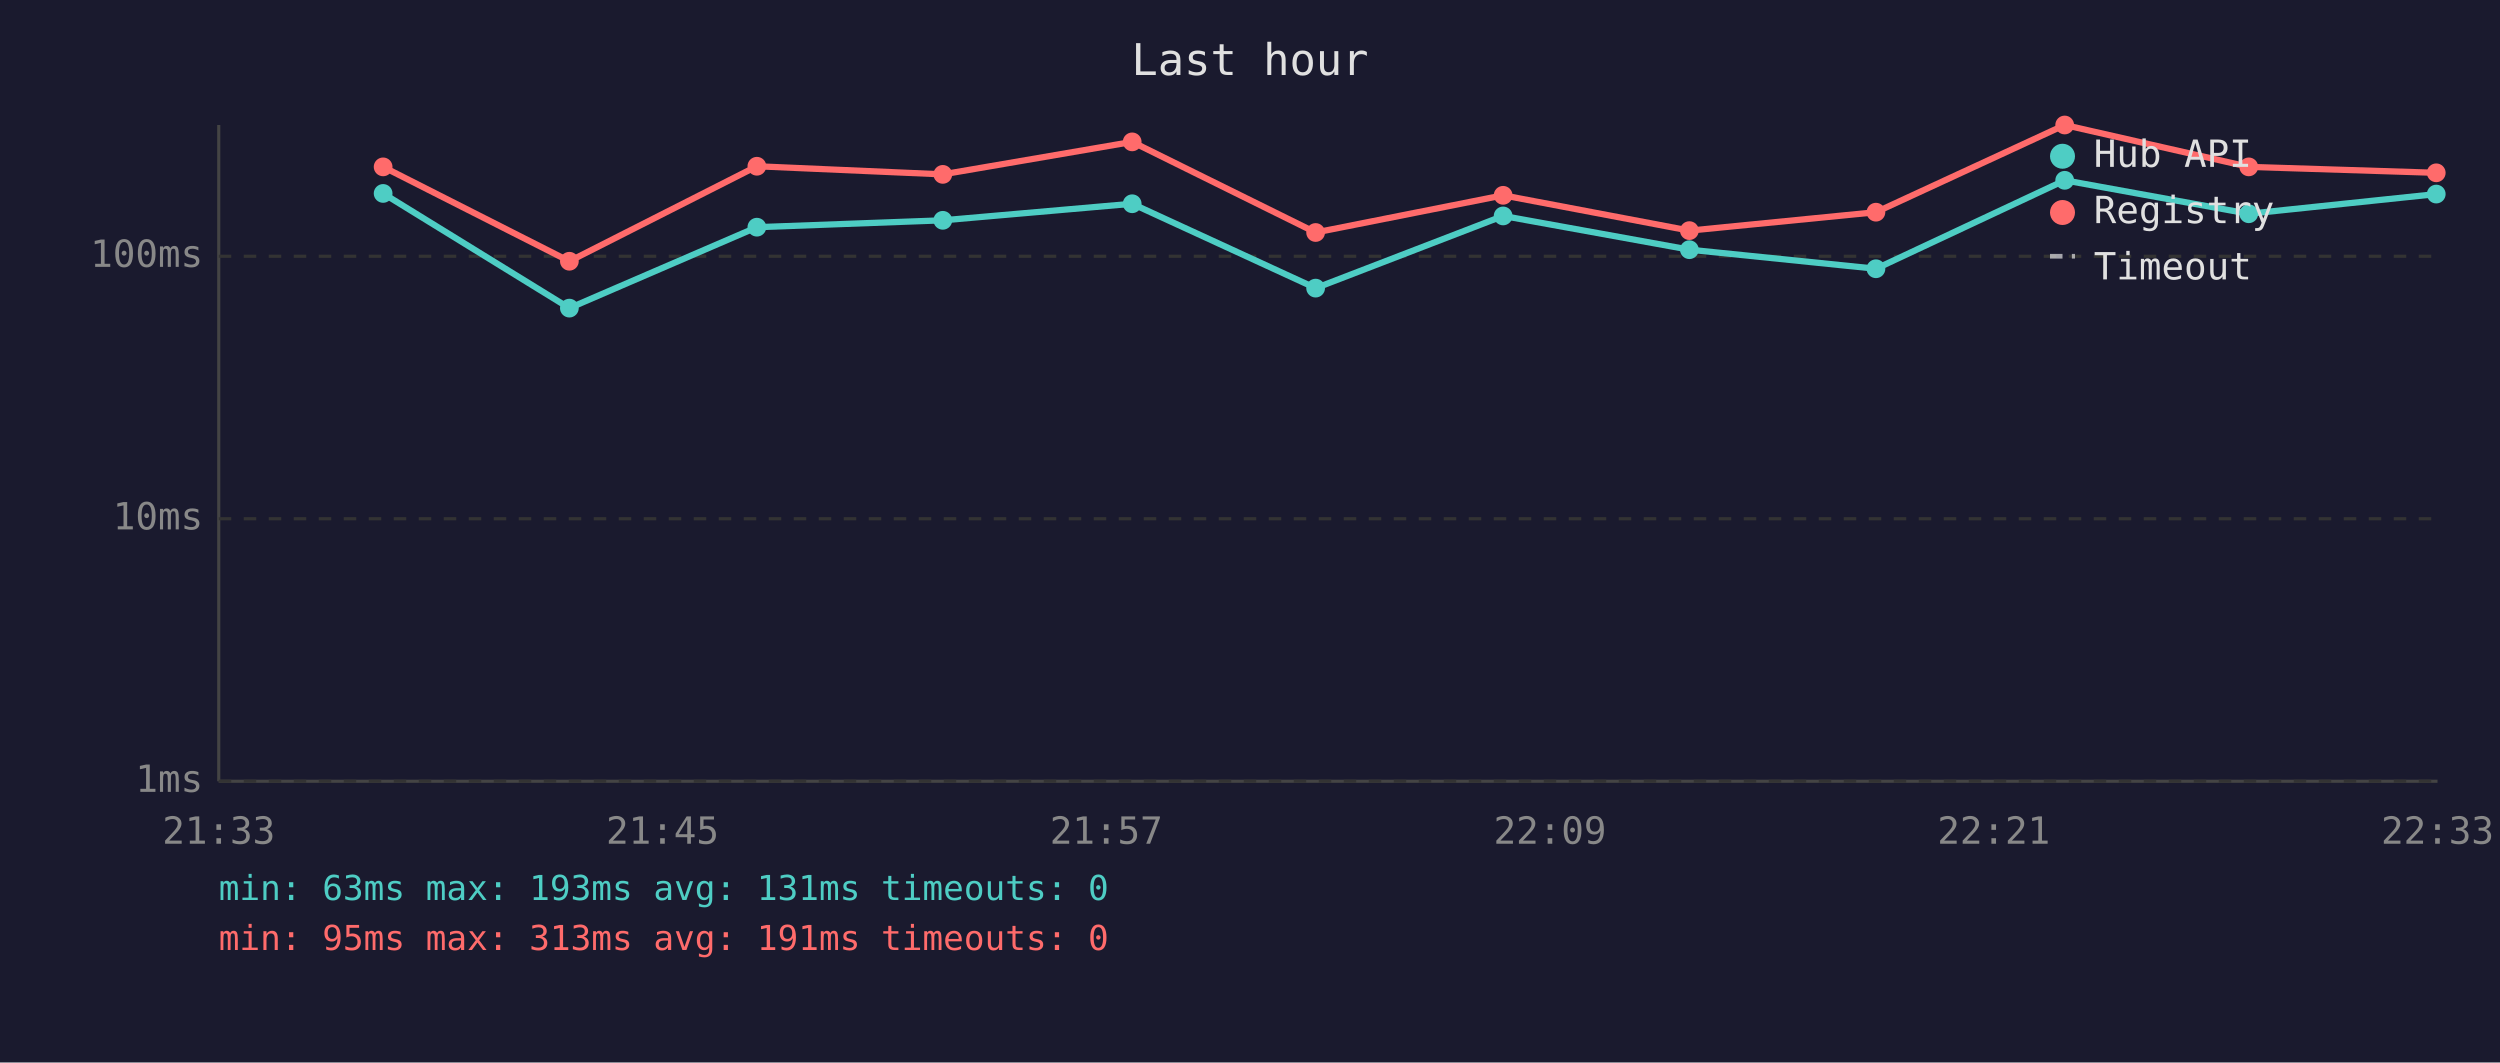
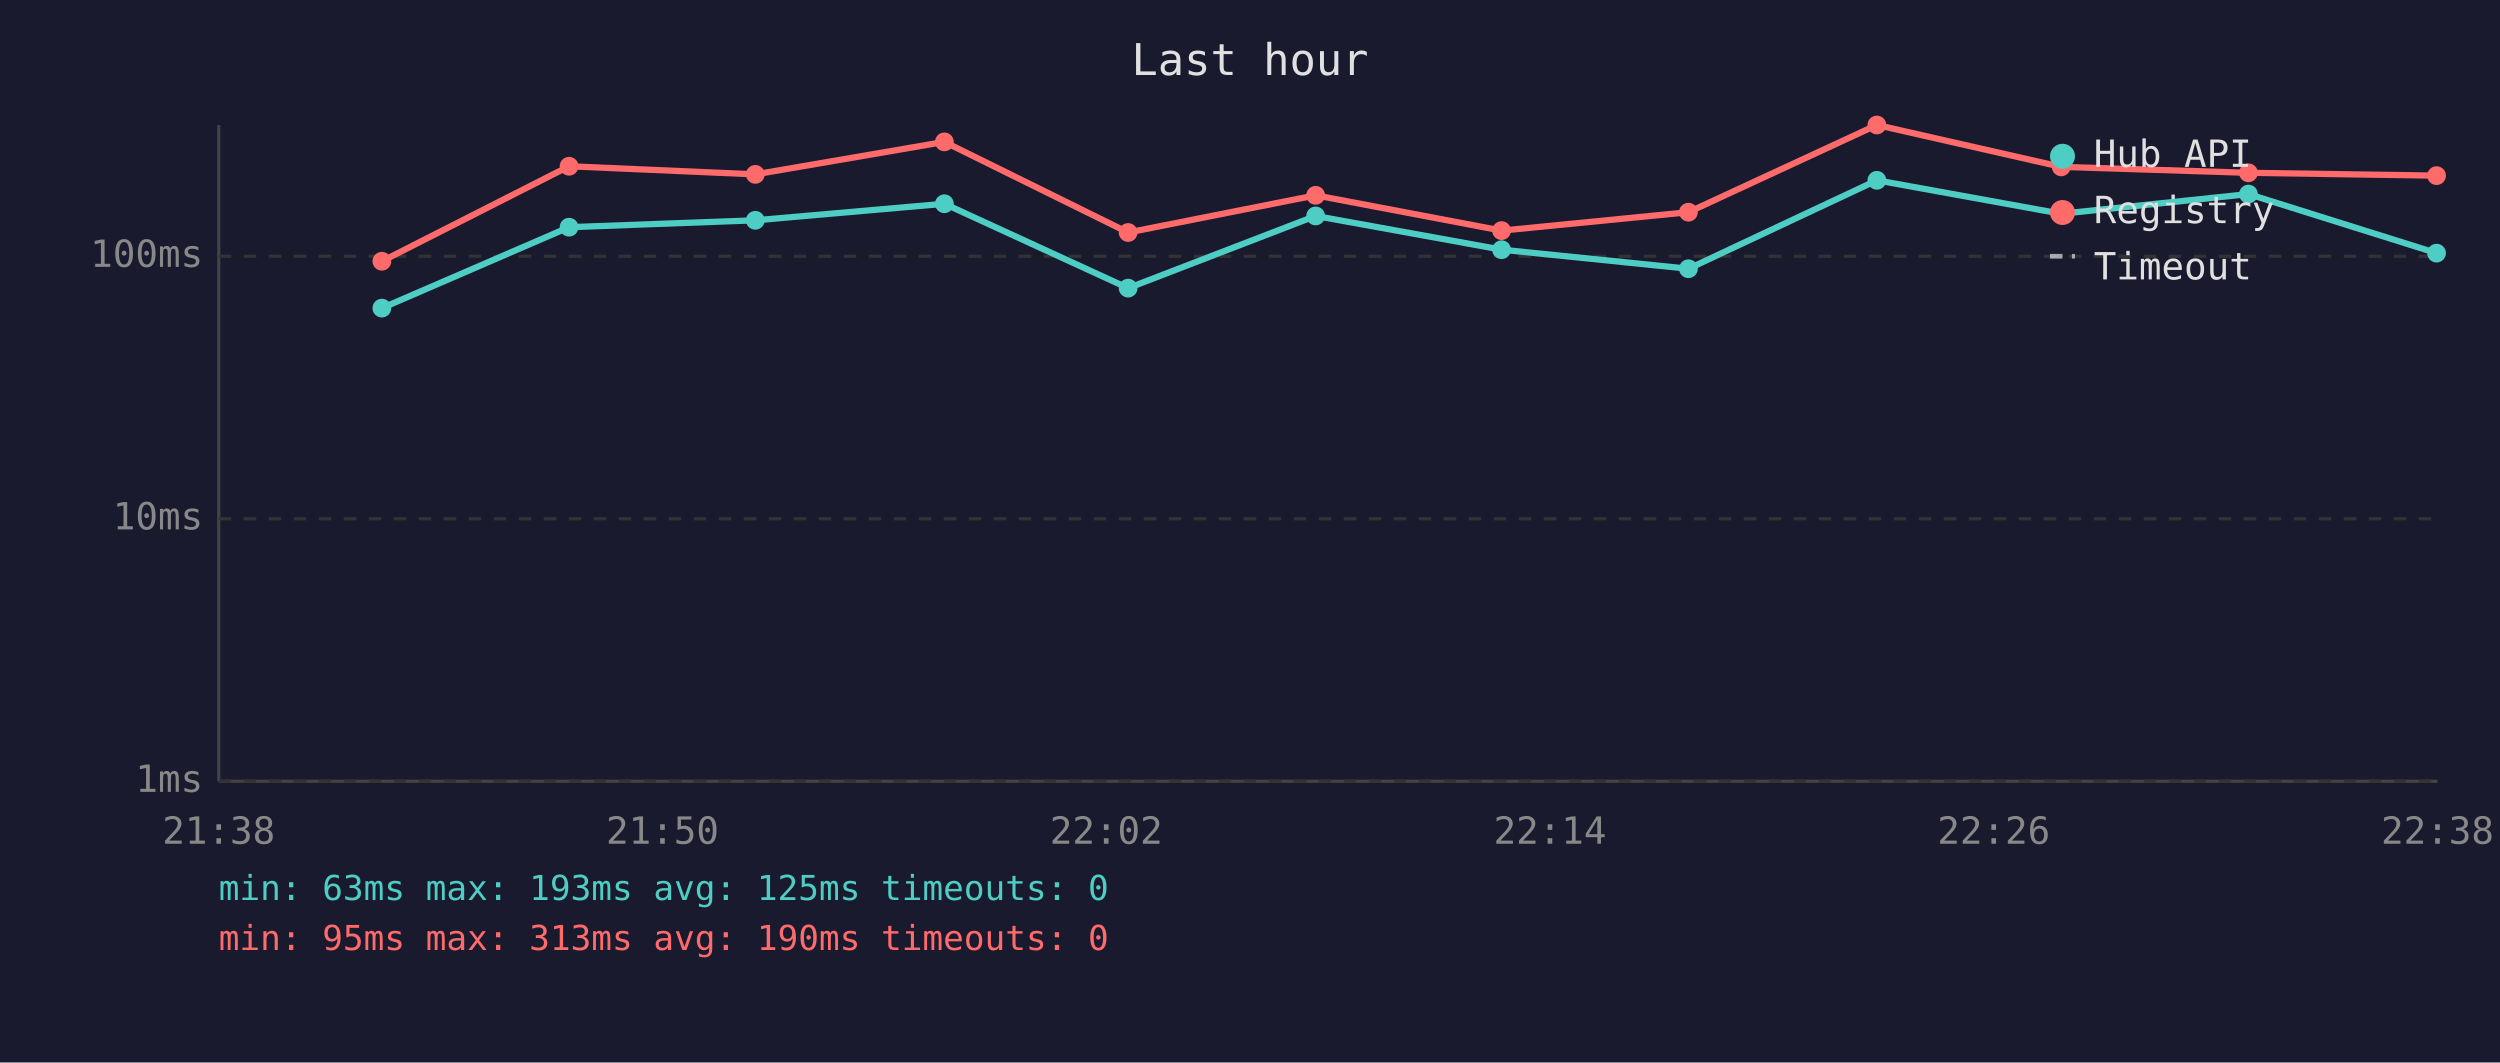
<svg xmlns="http://www.w3.org/2000/svg" viewBox="0 0 800 340" font-family="monospace" font-size="12">
  <rect width="800" height="340" fill="#1a1a2e" />
  <text x="400" y="24" fill="#e0e0e0" font-size="14" text-anchor="middle">Last hour</text>
  <line x1="70" y1="40" x2="70" y2="250" stroke="#444" stroke-width="1" />
  <line x1="70" y1="250" x2="780" y2="250" stroke="#444" stroke-width="1" />
  <line x1="70" y1="250" x2="780" y2="250" stroke="#333" stroke-width="1" stroke-dasharray="4" />
  <text x="65" y="250" fill="#888" text-anchor="end" dominant-baseline="middle">1ms</text>
  <line x1="70" y1="166" x2="780" y2="166" stroke="#333" stroke-width="1" stroke-dasharray="4" />
  <text x="65" y="166" fill="#888" text-anchor="end" dominant-baseline="middle">10ms</text>
  <line x1="70" y1="82" x2="780" y2="82" stroke="#333" stroke-width="1" stroke-dasharray="4" />
  <text x="65" y="82" fill="#888" text-anchor="end" dominant-baseline="middle">100ms</text>
-   <text x="70" y="270" fill="#888" text-anchor="middle">21:33</text>
-   <text x="212" y="270" fill="#888" text-anchor="middle">21:45</text>
-   <text x="354" y="270" fill="#888" text-anchor="middle">21:57</text>
-   <text x="496" y="270" fill="#888" text-anchor="middle">22:09</text>
-   <text x="638" y="270" fill="#888" text-anchor="middle">22:21</text>
-   <text x="780" y="270" fill="#888" text-anchor="middle">22:33</text>
-   <polyline points="122.6,61.9 182.2,98.6 242.2,72.7 301.7,70.5 362.3,65.2 421.0,92.2 481.0,69.1 540.6,79.9 600.3,86.0 660.7,57.7 719.6,68.4 779.6,62.1" fill="none" stroke="#4ecdc4" stroke-width="2" opacity="1" />
-   <circle cx="122.6" cy="61.9" r="3" fill="#4ecdc4" />
-   <circle cx="182.2" cy="98.6" r="3" fill="#4ecdc4" />
-   <circle cx="242.2" cy="72.7" r="3" fill="#4ecdc4" />
-   <circle cx="301.7" cy="70.5" r="3" fill="#4ecdc4" />
-   <circle cx="362.3" cy="65.2" r="3" fill="#4ecdc4" />
-   <circle cx="421.0" cy="92.2" r="3" fill="#4ecdc4" />
-   <circle cx="481.0" cy="69.1" r="3" fill="#4ecdc4" />
-   <circle cx="540.6" cy="79.9" r="3" fill="#4ecdc4" />
-   <circle cx="600.3" cy="86.0" r="3" fill="#4ecdc4" />
-   <circle cx="660.7" cy="57.7" r="3" fill="#4ecdc4" />
-   <circle cx="719.6" cy="68.4" r="3" fill="#4ecdc4" />
-   <circle cx="779.6" cy="62.1" r="3" fill="#4ecdc4" />
-   <polyline points="122.6,53.4 182.2,83.6 242.2,53.2 301.7,55.8 362.3,45.4 421.0,74.4 481.0,62.5 540.6,73.8 600.3,67.9 660.7,40.0 719.6,53.4 779.6,55.3" fill="none" stroke="#ff6b6b" stroke-width="2" opacity="1" />
-   <circle cx="122.6" cy="53.4" r="3" fill="#ff6b6b" />
-   <circle cx="182.2" cy="83.6" r="3" fill="#ff6b6b" />
-   <circle cx="242.2" cy="53.2" r="3" fill="#ff6b6b" />
-   <circle cx="301.7" cy="55.8" r="3" fill="#ff6b6b" />
-   <circle cx="362.3" cy="45.4" r="3" fill="#ff6b6b" />
-   <circle cx="421.0" cy="74.4" r="3" fill="#ff6b6b" />
-   <circle cx="481.0" cy="62.5" r="3" fill="#ff6b6b" />
-   <circle cx="540.6" cy="73.8" r="3" fill="#ff6b6b" />
-   <circle cx="600.3" cy="67.9" r="3" fill="#ff6b6b" />
-   <circle cx="660.7" cy="40.0" r="3" fill="#ff6b6b" />
-   <circle cx="719.6" cy="53.4" r="3" fill="#ff6b6b" />
-   <circle cx="779.6" cy="55.3" r="3" fill="#ff6b6b" />
+   <text x="70" y="270" fill="#888" text-anchor="middle">21:38</text>
+   <text x="212" y="270" fill="#888" text-anchor="middle">21:50</text>
+   <text x="354" y="270" fill="#888" text-anchor="middle">22:02</text>
+   <text x="496" y="270" fill="#888" text-anchor="middle">22:14</text>
+   <text x="638" y="270" fill="#888" text-anchor="middle">22:26</text>
+   <text x="780" y="270" fill="#888" text-anchor="middle">22:38</text>
+   <polyline points="122.2,98.6 182.1,72.7 241.7,70.5 302.2,65.2 361.0,92.2 421.0,69.1 480.5,79.9 540.3,86.0 600.6,57.7 659.6,68.4 719.5,62.1 779.7,81.0" fill="none" stroke="#4ecdc4" stroke-width="2" opacity="1" />
+   <circle cx="122.2" cy="98.6" r="3" fill="#4ecdc4" />
+   <circle cx="182.1" cy="72.7" r="3" fill="#4ecdc4" />
+   <circle cx="241.7" cy="70.5" r="3" fill="#4ecdc4" />
+   <circle cx="302.2" cy="65.2" r="3" fill="#4ecdc4" />
+   <circle cx="361.0" cy="92.2" r="3" fill="#4ecdc4" />
+   <circle cx="421.0" cy="69.1" r="3" fill="#4ecdc4" />
+   <circle cx="480.5" cy="79.9" r="3" fill="#4ecdc4" />
+   <circle cx="540.3" cy="86.0" r="3" fill="#4ecdc4" />
+   <circle cx="600.6" cy="57.7" r="3" fill="#4ecdc4" />
+   <circle cx="659.6" cy="68.4" r="3" fill="#4ecdc4" />
+   <circle cx="719.5" cy="62.1" r="3" fill="#4ecdc4" />
+   <circle cx="779.7" cy="81.0" r="3" fill="#4ecdc4" />
+   <polyline points="122.2,83.6 182.1,53.2 241.7,55.8 302.2,45.4 361.0,74.4 421.0,62.5 480.5,73.8 540.3,67.9 600.6,40.0 659.6,53.4 719.5,55.3 779.7,56.2" fill="none" stroke="#ff6b6b" stroke-width="2" opacity="1" />
+   <circle cx="122.2" cy="83.6" r="3" fill="#ff6b6b" />
+   <circle cx="182.1" cy="53.2" r="3" fill="#ff6b6b" />
+   <circle cx="241.7" cy="55.8" r="3" fill="#ff6b6b" />
+   <circle cx="302.2" cy="45.4" r="3" fill="#ff6b6b" />
+   <circle cx="361.0" cy="74.4" r="3" fill="#ff6b6b" />
+   <circle cx="421.0" cy="62.5" r="3" fill="#ff6b6b" />
+   <circle cx="480.5" cy="73.8" r="3" fill="#ff6b6b" />
+   <circle cx="540.3" cy="67.9" r="3" fill="#ff6b6b" />
+   <circle cx="600.6" cy="40.0" r="3" fill="#ff6b6b" />
+   <circle cx="659.6" cy="53.4" r="3" fill="#ff6b6b" />
+   <circle cx="719.5" cy="55.3" r="3" fill="#ff6b6b" />
+   <circle cx="779.7" cy="56.2" r="3" fill="#ff6b6b" />
  <circle cx="660" cy="50" r="4" fill="#4ecdc4" />
  <text x="670" y="50" fill="#e0e0e0" dominant-baseline="middle">Hub API</text>
  <circle cx="660" cy="68" r="4" fill="#ff6b6b" />
  <text x="670" y="68" fill="#e0e0e0" dominant-baseline="middle">Registry</text>
  <line x1="656" y1="82" x2="664" y2="82" stroke="#e0e0e0" stroke-width="1.5" stroke-dasharray="4,3" opacity="0.7" />
  <text x="670" y="86" fill="#e0e0e0" dominant-baseline="middle">Timeout</text>
-   <text x="70" y="288" fill="#4ecdc4" font-size="11">min: 63ms  max: 193ms  avg: 131ms  timeouts: 0</text>
-   <text x="70" y="304" fill="#ff6b6b" font-size="11">min: 95ms  max: 313ms  avg: 191ms  timeouts: 0</text>
+   <text x="70" y="288" fill="#4ecdc4" font-size="11">min: 63ms  max: 193ms  avg: 125ms  timeouts: 0</text>
+   <text x="70" y="304" fill="#ff6b6b" font-size="11">min: 95ms  max: 313ms  avg: 190ms  timeouts: 0</text>
</svg>
